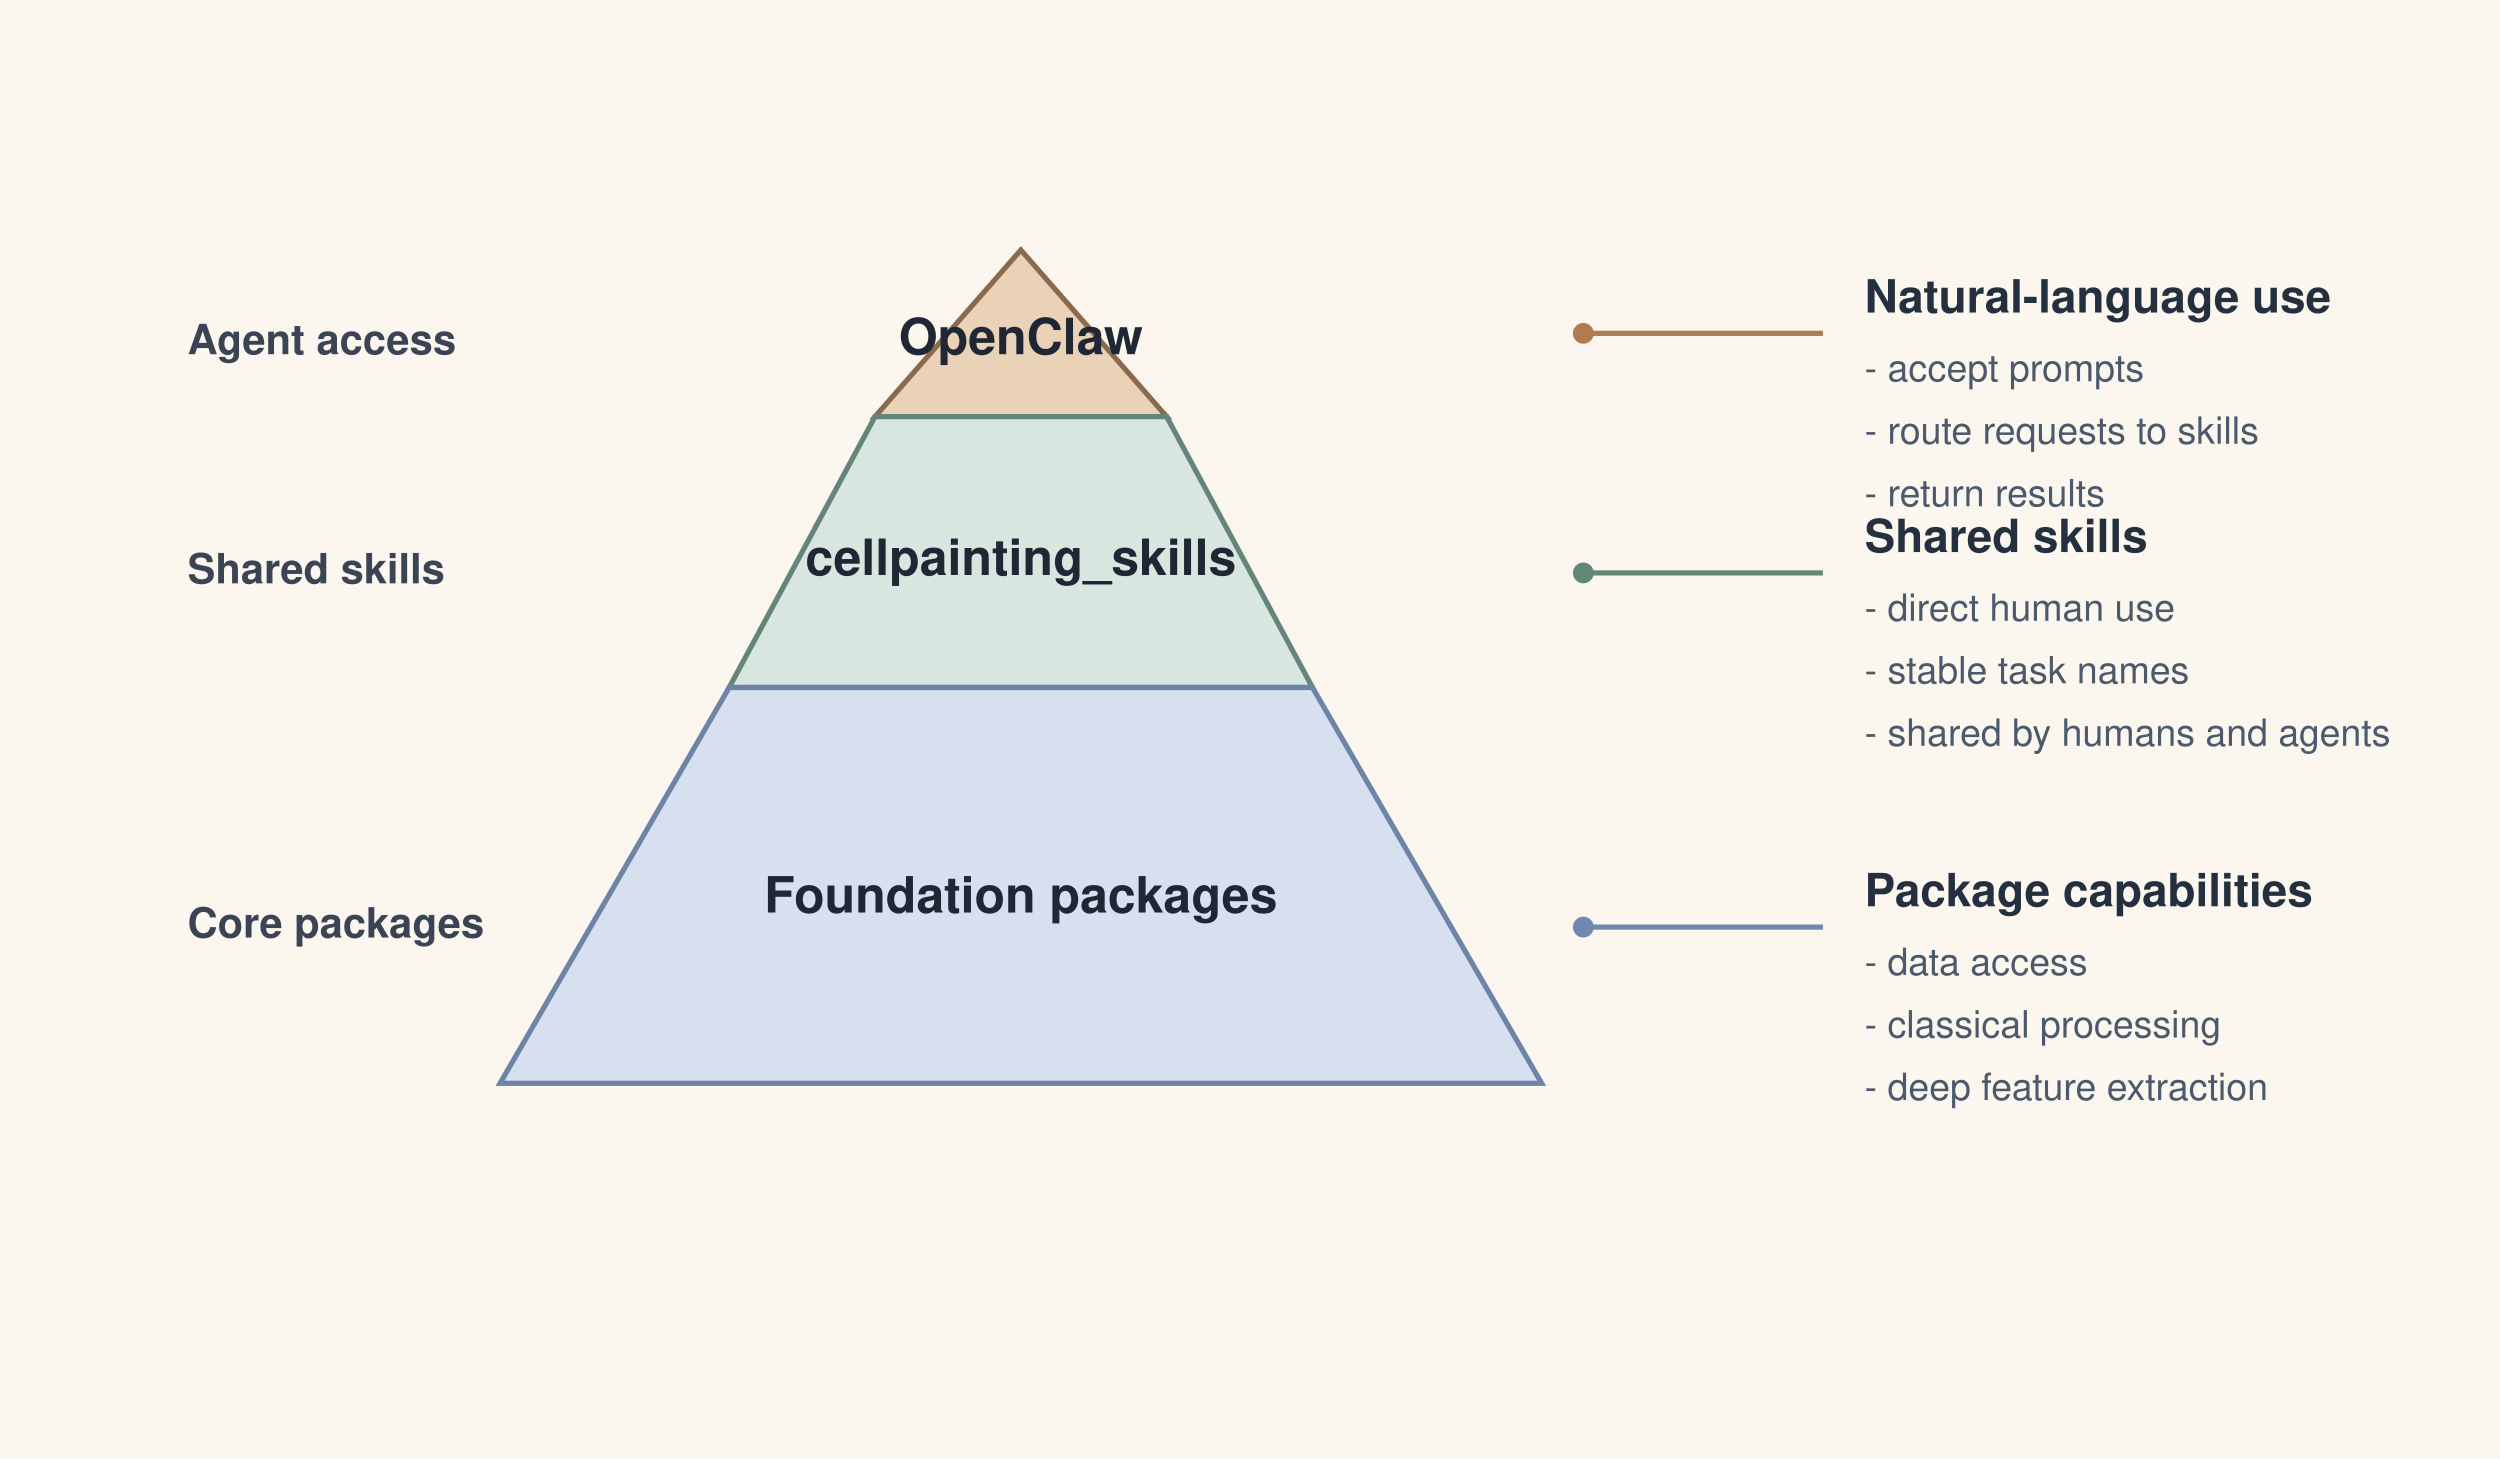
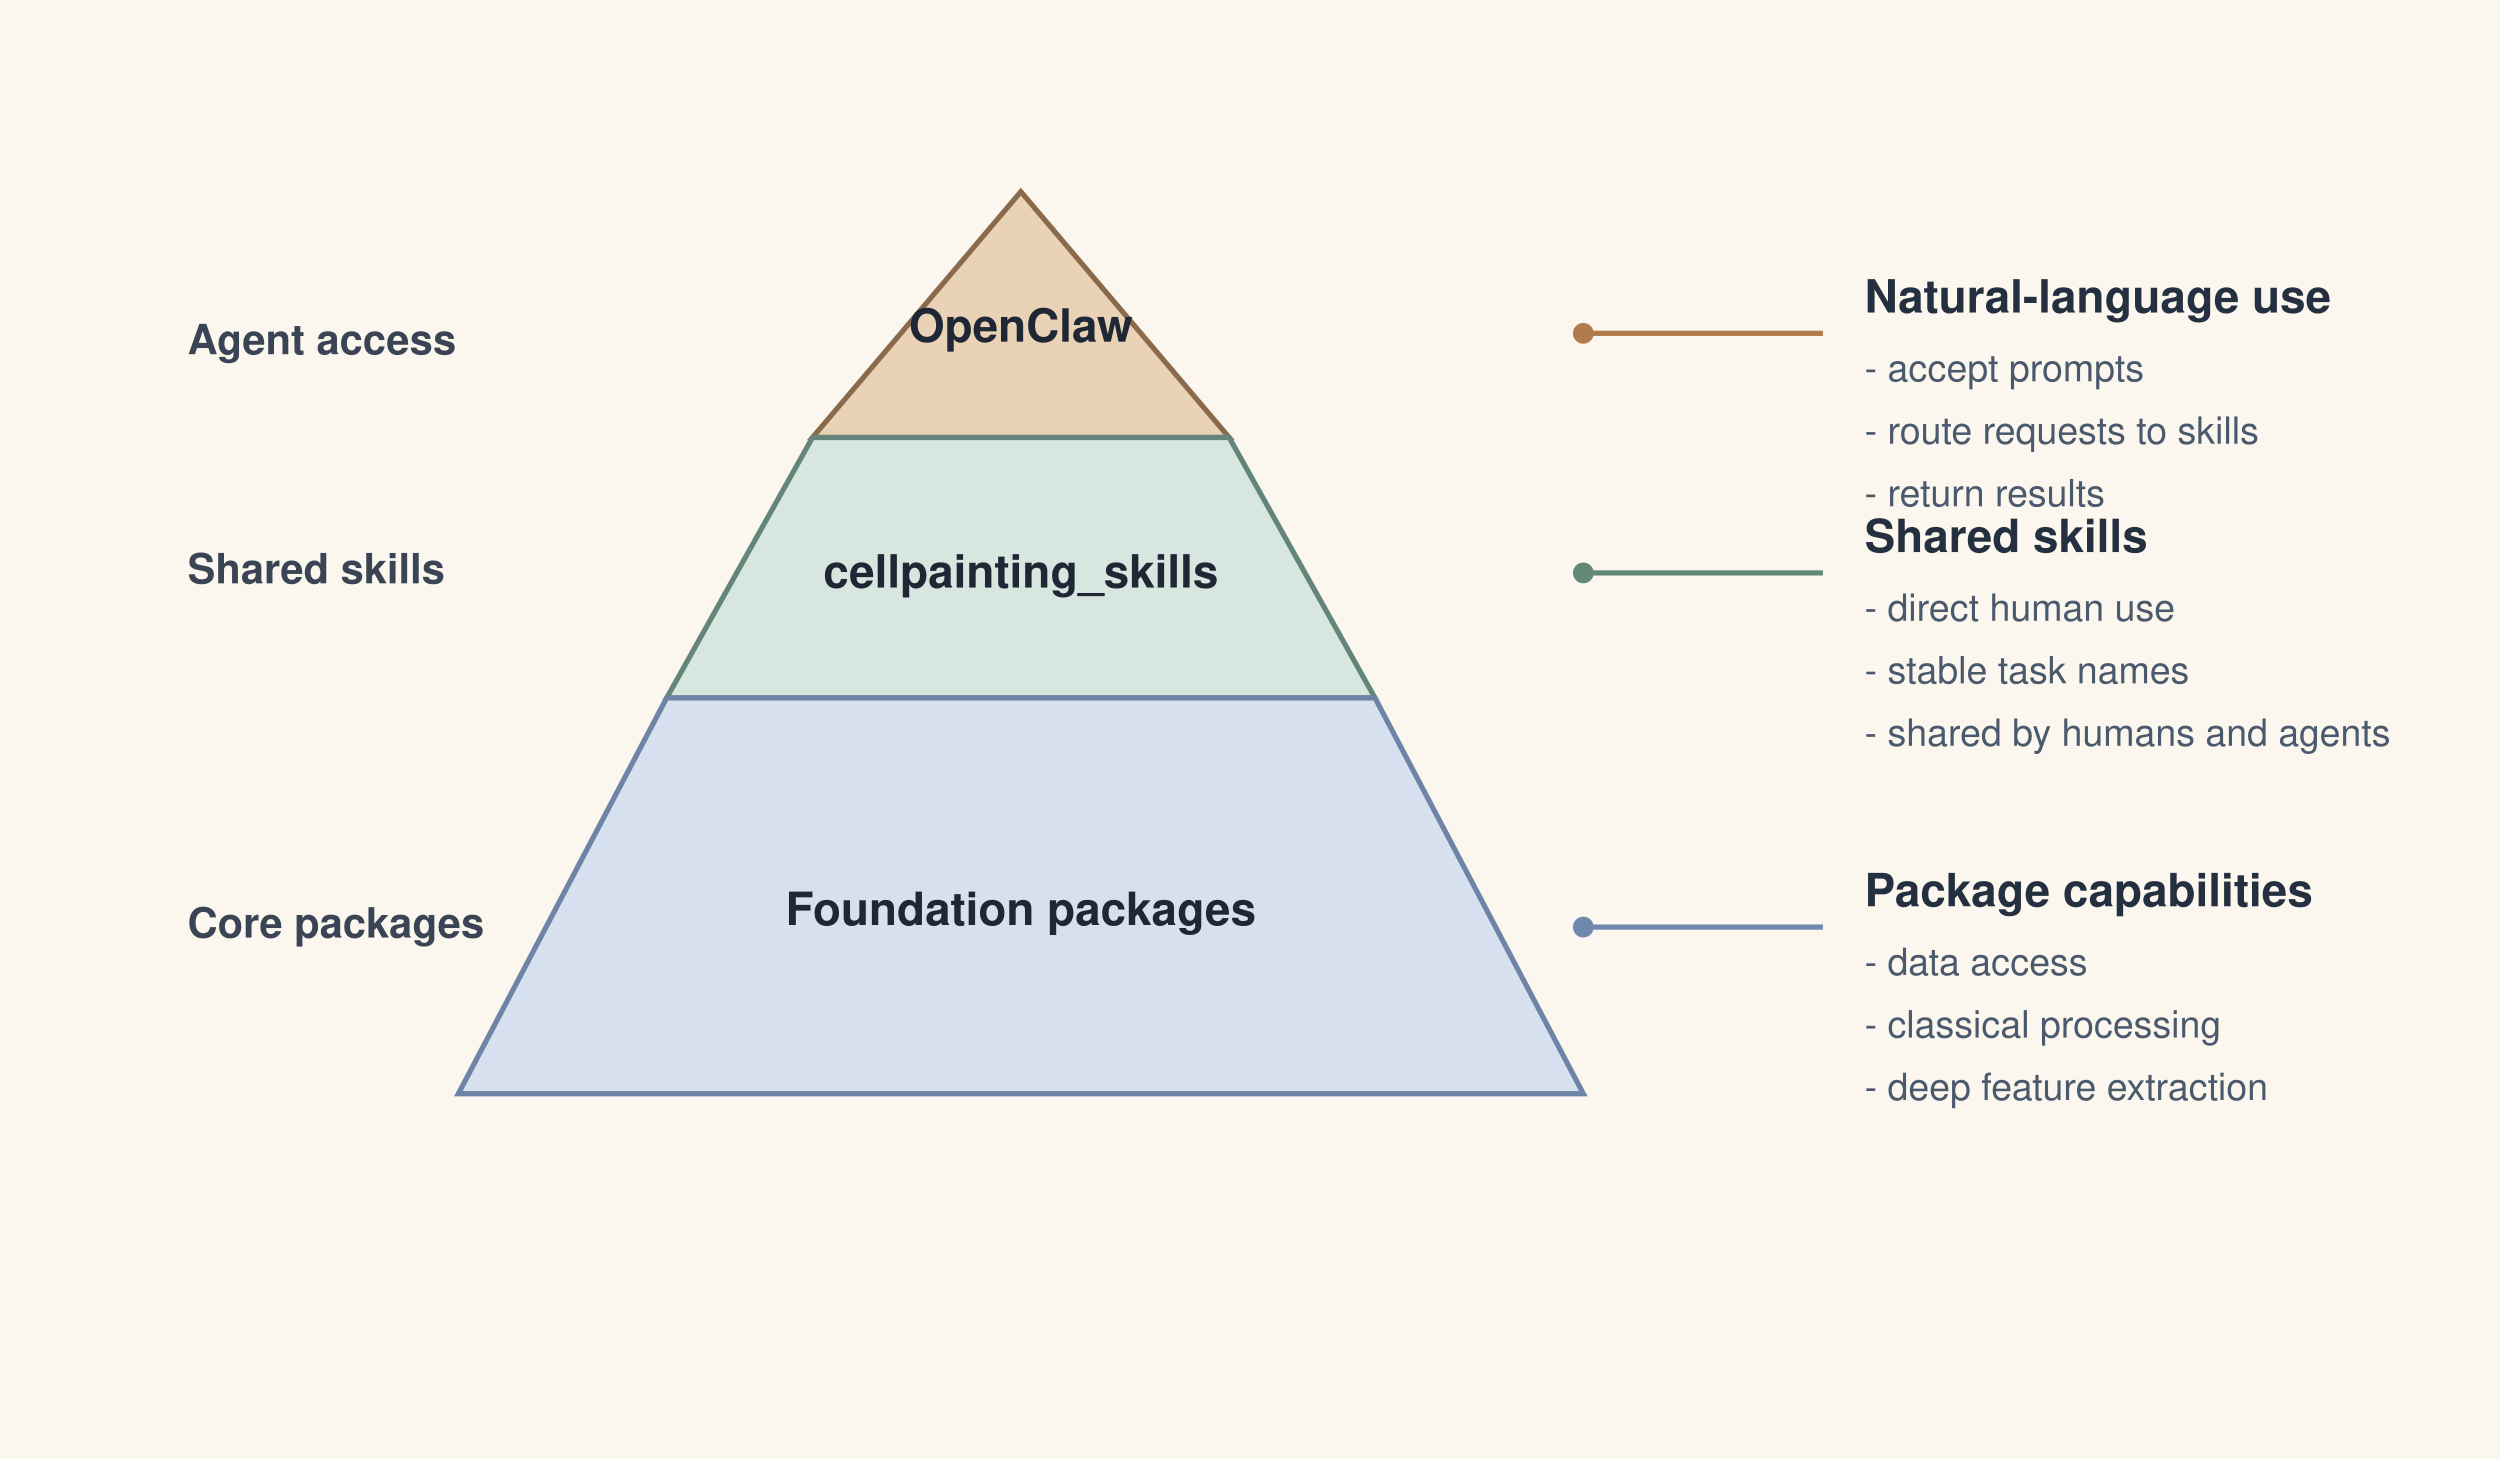
<svg xmlns="http://www.w3.org/2000/svg" width="1200" height="700" viewBox="0 0 1200 700" role="img" aria-labelledby="title desc">
  <defs>
    <style>
      .bg { fill: #fbf7ef; }
      .top { fill: #ead2b7; stroke: #8a6a4c; stroke-width: 2.5; }
      .mid { fill: #d7e6df; stroke: #648579; stroke-width: 2.5; }
      .bot { fill: #d7e0ee; stroke: #6d84a7; stroke-width: 2.5; }
-       .inside { font: 700 24px "Helvetica Neue", Helvetica, Arial, sans-serif; fill: #1f2735; }
+       .inside { font: 700 22px "Helvetica Neue", Helvetica, Arial, sans-serif; fill: #1f2735; }
      .left { font: 700 20px "Helvetica Neue", Helvetica, Arial, sans-serif; fill: #3a4454; }
      .rightTitle { font: 700 22px "Helvetica Neue", Helvetica, Arial, sans-serif; fill: #243040; }
      .rightText { font: 500 18px "Helvetica Neue", Helvetica, Arial, sans-serif; fill: #4b596d; }
      .lineTop { stroke: #b07b4d; stroke-width: 2.5; }
      .lineMid { stroke: #638878; stroke-width: 2.5; }
      .lineBot { stroke: #6f88ad; stroke-width: 2.5; }
    </style>
  </defs>
  <rect class="bg" x="0" y="0" width="1200" height="700" />
-   <polygon class="top" points="490,120 560,200 420,200" />
-   <polygon class="mid" points="420,200 560,200 630,330 350,330" />
-   <polygon class="bot" points="350,330 630,330 740,520 240,520" />
-   <text class="inside" x="490" y="170" text-anchor="middle">OpenClaw</text>
-   <text class="inside" x="490" y="276" text-anchor="middle">cellpainting_skills</text>
-   <text class="inside" x="490" y="438" text-anchor="middle">Foundation packages</text>
+   <polygon class="top" points="490,92 590,210 390,210" />
+   <polygon class="mid" points="390,210 590,210 660,335 320,335" />
+   <polygon class="bot" points="320,335 660,335 760,525 220,525" />
+   <text class="inside" x="490" y="164" text-anchor="middle">OpenClaw</text>
+   <text class="inside" x="490" y="282" text-anchor="middle">cellpainting_skills</text>
+   <text class="inside" x="490" y="444" text-anchor="middle">Foundation packages</text>
  <text class="left" x="90" y="170">Agent access</text>
  <text class="left" x="90" y="280">Shared skills</text>
  <text class="left" x="90" y="450">Core packages</text>
  <line class="lineTop" x1="760" y1="160" x2="875" y2="160" />
  <circle cx="760" cy="160" r="5" fill="#b07b4d" />
  <text class="rightTitle" x="895" y="150">Natural-language use</text>
  <text class="rightText" x="895" y="183">- accept prompts</text>
  <text class="rightText" x="895" y="213">- route requests to skills</text>
  <text class="rightText" x="895" y="243">- return results</text>
  <line class="lineMid" x1="760" y1="275" x2="875" y2="275" />
  <circle cx="760" cy="275" r="5" fill="#638878" />
  <text class="rightTitle" x="895" y="265">Shared skills</text>
  <text class="rightText" x="895" y="298">- direct human use</text>
  <text class="rightText" x="895" y="328">- stable task names</text>
  <text class="rightText" x="895" y="358">- shared by humans and agents</text>
  <line class="lineBot" x1="760" y1="445" x2="875" y2="445" />
  <circle cx="760" cy="445" r="5" fill="#6f88ad" />
  <text class="rightTitle" x="895" y="435">Package capabilities</text>
  <text class="rightText" x="895" y="468">- data access</text>
  <text class="rightText" x="895" y="498">- classical processing</text>
  <text class="rightText" x="895" y="528">- deep feature extraction</text>
</svg>
